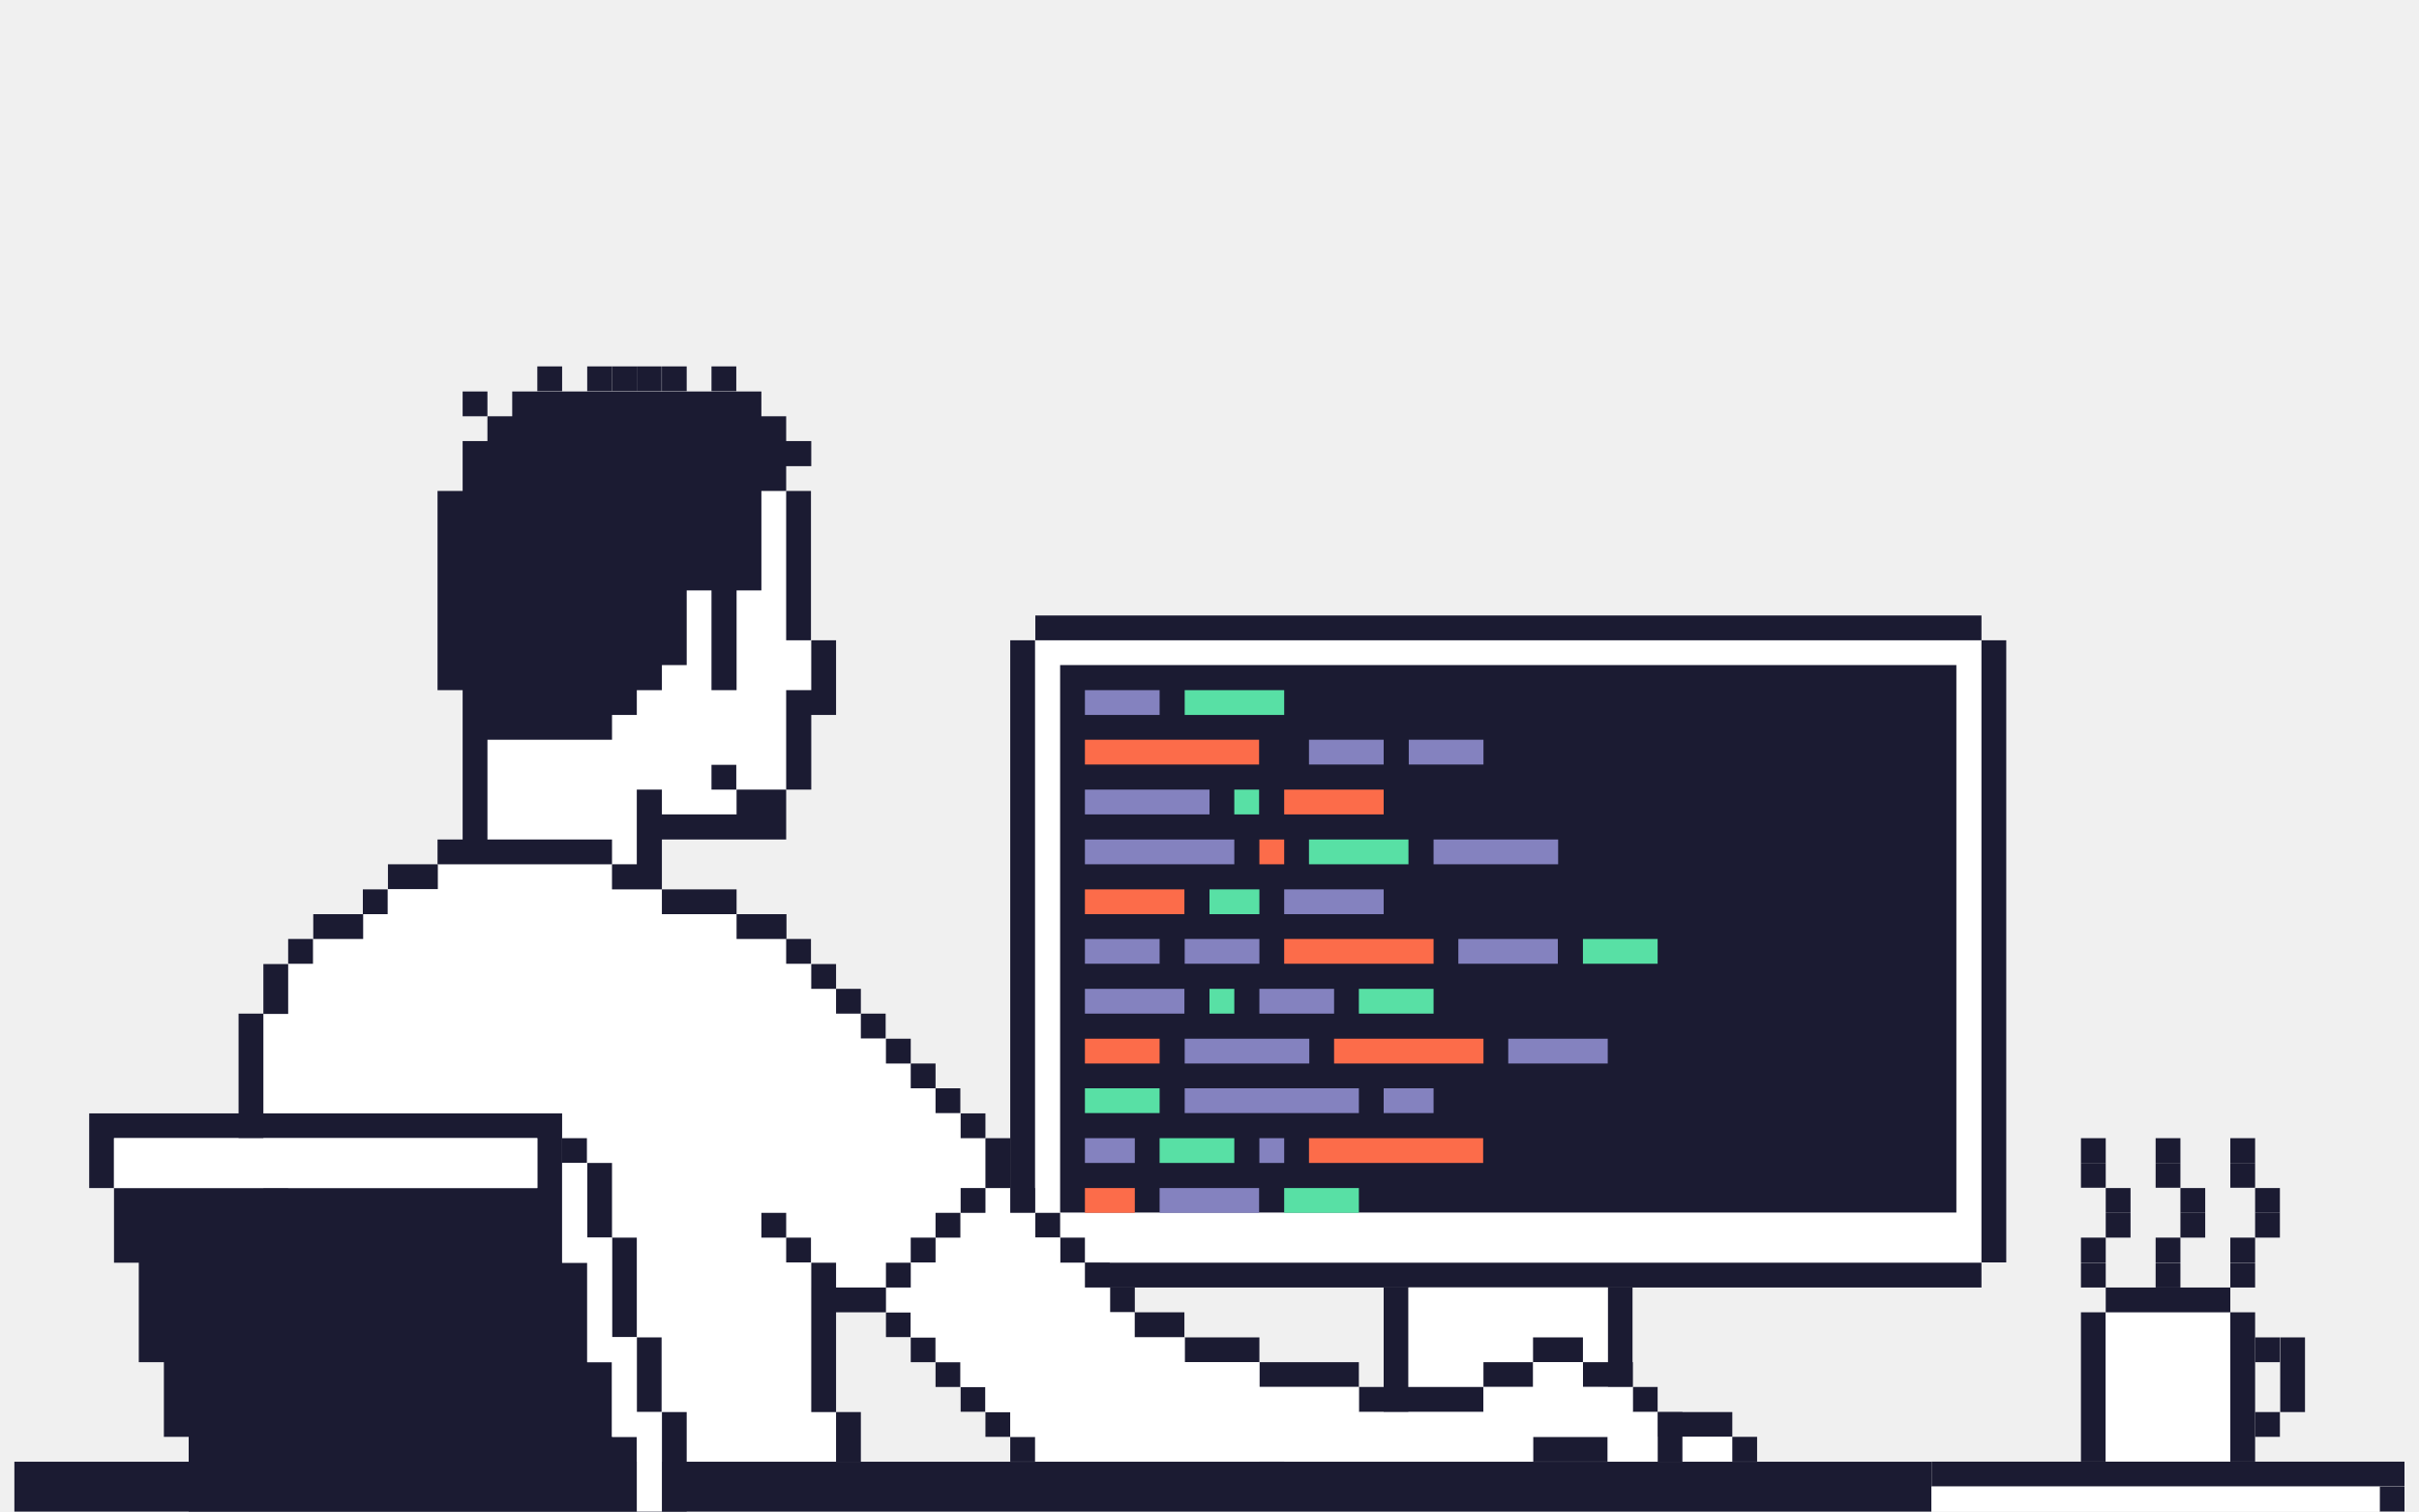
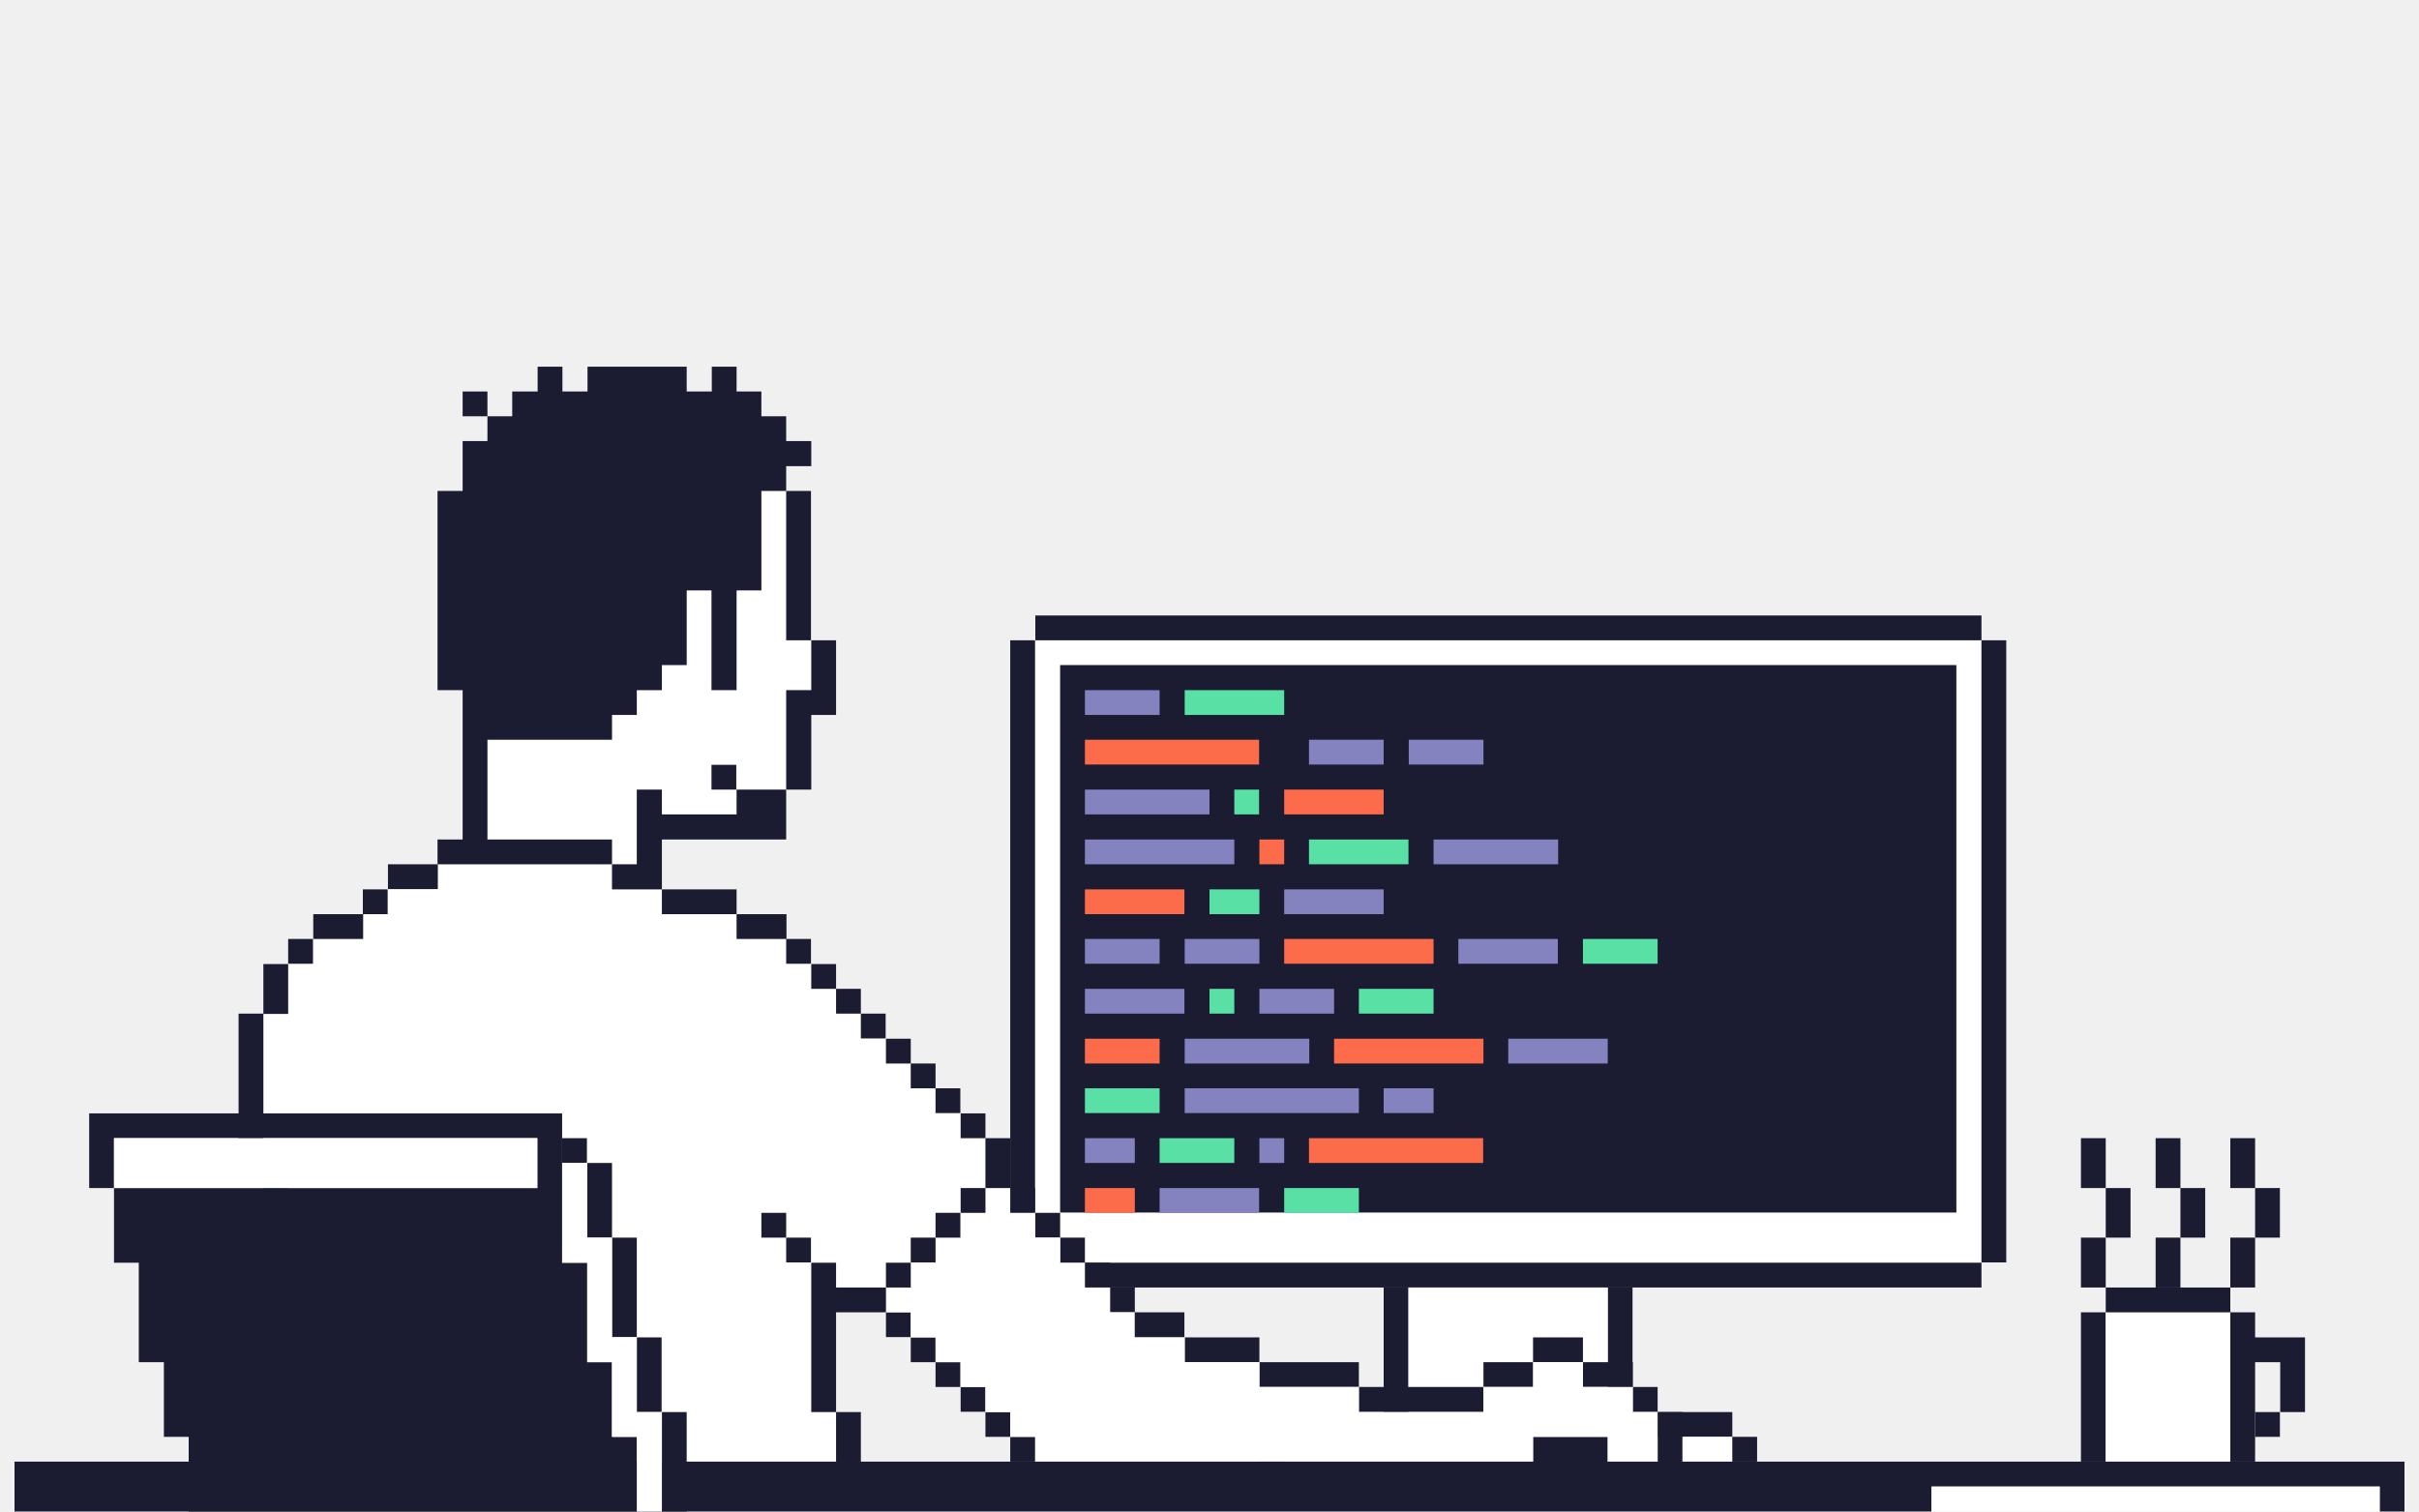
- <svg xmlns="http://www.w3.org/2000/svg" version="1.1" x="0px" y="0px" viewBox="0 0 800 500" style="enable-background:new 0 0 800 500;" xml:space="preserve">
+ <svg xmlns="http://www.w3.org/2000/svg" version="1.1" id="Layer_1" x="0px" y="0px" viewBox="0 0 800 500" style="enable-background:new 0 0 800 500;" xml:space="preserve">
  <style type="text/css">
	.st0{fill:#FFFFFF;}
	.st1{fill:#1B1B32;}
	.st2{fill:#8482BF;}
	.st3{fill:#58E0A5;}
	.st4{fill:#FC6C4A;}
</style>
  <g id="screen_1_">
    <g id="screen">
      <rect x="342.4" y="211.8" class="st0" width="312.9" height="205.8" />
      <rect x="334.1" y="211.8" class="st1" width="8.2" height="205.8" />
      <rect x="342.4" y="417.7" class="st1" width="312.9" height="8.2" />
      <rect x="655.3" y="211.8" class="st1" width="8.2" height="205.8" />
      <rect x="342.4" y="203.6" class="st1" width="312.9" height="8.2" />
      <rect x="350.6" y="220" class="st1" width="296.4" height="181.1" />
      <rect x="457.6" y="425.9" class="st1" width="8.2" height="41.2" />
      <rect x="531.7" y="425.9" class="st1" width="8.2" height="41.2" />
-       <rect x="465.9" y="425.9" transform="matrix(-1 -1.224647e-16 1.224647e-16 -1 997.6148 892.9586)" class="st0" width="65.9" height="41.2" />
+       <rect x="465.8" y="425.9" class="st0" width="65.9" height="41.2" />
      <rect x="424.7" y="467.1" class="st1" width="148.2" height="8.2" />
      <rect x="424.7" y="475.3" class="st0" width="148.2" height="8.2" />
      <rect x="572.9" y="475.3" class="st1" width="8.2" height="8.2" />
      <rect x="416.5" y="475.3" class="st1" width="8.2" height="8.2" />
    </g>
  </g>
  <g id="mug_1_">
    <g id="mug">
      <rect x="688.2" y="434.1" class="st1" width="8.2" height="49.4" />
-       <rect x="696.4" y="434.1" transform="matrix(-1 -1.224647e-16 1.224647e-16 -1 1434.014 917.6605)" class="st0" width="41.2" height="49.4" />
-       <rect x="737.6" y="434.1" class="st1" width="8.2" height="49.4" />
+       <rect x="696.4" y="434.2" class="st0" width="41.2" height="49.4" />
      <rect x="745.8" y="467.1" class="st1" width="8.2" height="8.2" />
-       <rect x="754.1" y="442.4" class="st1" width="8.2" height="24.7" />
-       <rect x="745.8" y="442.4" class="st1" width="8.2" height="8.2" />
+       <polygon class="st1" points="754.1,442.4 745.8,442.4 745.8,434.1 737.6,434.1 737.6,483.5 745.8,483.5 745.8,450.6 754.1,450.6     754.1,467.1 762.3,467.1 762.3,450.6 762.3,442.4   " />
      <rect x="696.4" y="425.9" class="st1" width="41.2" height="8.2" />
    </g>
  </g>
  <g id="smoke_1_">
    <g id="smoke">
-       <rect x="737.6" y="417.7" class="st1" width="8.2" height="8.2" />
-       <rect x="737.6" y="409.4" class="st1" width="8.2" height="8.2" />
-       <rect x="745.8" y="401.2" class="st1" width="8.2" height="8.2" />
-       <rect x="745.8" y="393" class="st1" width="8.2" height="8.2" />
-       <rect x="737.6" y="384.7" class="st1" width="8.2" height="8.2" />
-       <rect x="737.6" y="376.5" class="st1" width="8.2" height="8.2" />
-       <rect x="712.9" y="417.7" class="st1" width="8.2" height="8.2" />
-       <rect x="712.9" y="409.4" class="st1" width="8.2" height="8.2" />
-       <rect x="721.1" y="401.2" class="st1" width="8.2" height="8.2" />
-       <rect x="721.1" y="393" class="st1" width="8.2" height="8.2" />
-       <rect x="712.9" y="384.7" class="st1" width="8.2" height="8.2" />
-       <rect x="712.9" y="376.5" class="st1" width="8.2" height="8.2" />
-       <rect x="688.2" y="417.7" class="st1" width="8.2" height="8.2" />
-       <rect x="688.2" y="409.4" class="st1" width="8.2" height="8.2" />
-       <rect x="696.4" y="401.2" class="st1" width="8.2" height="8.2" />
-       <rect x="696.4" y="393" class="st1" width="8.2" height="8.2" />
-       <rect x="688.2" y="384.7" class="st1" width="8.2" height="8.2" />
-       <rect x="688.2" y="376.5" class="st1" width="8.2" height="8.2" />
+       <rect x="737.6" y="409.4" class="st1" width="8.2" height="16.5" />
+       <rect x="745.8" y="393" class="st1" width="8.2" height="16.4" />
+       <rect x="737.6" y="376.5" class="st1" width="8.2" height="16.5" />
+       <rect x="712.9" y="409.4" class="st1" width="8.2" height="16.5" />
+       <rect x="721.1" y="393" class="st1" width="8.2" height="16.4" />
+       <rect x="712.9" y="376.5" class="st1" width="8.2" height="16.5" />
+       <rect x="688.2" y="409.4" class="st1" width="8.2" height="16.5" />
+       <rect x="696.4" y="393" class="st1" width="8.2" height="16.4" />
+       <rect x="688.2" y="376.5" class="st1" width="8.2" height="16.5" />
    </g>
  </g>
  <g id="code_1_">
    <g id="code">
      <rect x="358.8" y="228.3" class="st2" width="24.7" height="8.2" />
      <rect x="391.8" y="228.3" class="st3" width="32.9" height="8.2" />
      <rect x="358.8" y="244.7" class="st4" width="57.6" height="8.2" />
      <rect x="432.9" y="244.7" class="st2" width="24.7" height="8.2" />
      <rect x="465.9" y="244.7" class="st2" width="24.7" height="8.2" />
      <rect x="358.8" y="261.2" class="st2" width="41.2" height="8.2" />
      <rect x="408.2" y="261.2" class="st3" width="8.2" height="8.2" />
      <rect x="424.7" y="261.2" class="st4" width="32.9" height="8.2" />
      <rect x="358.8" y="277.7" class="st2" width="49.4" height="8.2" />
      <rect x="416.5" y="277.7" class="st4" width="8.2" height="8.2" />
      <rect x="432.9" y="277.7" class="st3" width="32.9" height="8.2" />
      <rect x="474.1" y="277.7" class="st2" width="41.2" height="8.2" />
      <rect x="358.8" y="294.2" class="st4" width="32.9" height="8.2" />
      <rect x="400" y="294.2" class="st3" width="16.5" height="8.2" />
      <rect x="424.7" y="294.2" class="st2" width="32.9" height="8.2" />
      <rect x="358.8" y="310.6" class="st2" width="24.7" height="8.2" />
      <rect x="391.8" y="310.6" class="st2" width="24.7" height="8.2" />
      <rect x="424.7" y="310.6" class="st4" width="49.4" height="8.2" />
      <rect x="482.3" y="310.6" class="st2" width="32.9" height="8.2" />
      <rect x="523.5" y="310.6" class="st3" width="24.7" height="8.2" />
      <rect x="358.8" y="327.1" class="st2" width="32.9" height="8.2" />
      <rect x="400" y="327.1" class="st3" width="8.2" height="8.2" />
      <rect x="416.5" y="327.1" class="st2" width="24.7" height="8.2" />
      <rect x="449.4" y="327.1" class="st3" width="24.7" height="8.2" />
      <rect x="358.8" y="343.6" class="st4" width="24.7" height="8.2" />
      <rect x="391.8" y="343.6" class="st2" width="41.2" height="8.2" />
      <rect x="441.2" y="343.6" class="st4" width="49.4" height="8.2" />
      <rect x="498.8" y="343.6" class="st2" width="32.9" height="8.2" />
      <rect x="358.8" y="360" class="st3" width="24.7" height="8.2" />
      <rect x="391.8" y="360" class="st2" width="57.6" height="8.2" />
      <rect x="457.6" y="360" class="st2" width="16.5" height="8.2" />
      <rect x="358.8" y="376.5" class="st2" width="16.5" height="8.2" />
      <rect x="383.5" y="376.5" class="st3" width="24.7" height="8.2" />
      <rect x="416.5" y="376.5" class="st2" width="8.2" height="8.2" />
      <rect x="432.9" y="376.5" class="st4" width="57.6" height="8.2" />
      <rect x="358.8" y="393" class="st4" width="16.5" height="8.2" />
      <rect x="383.5" y="393" class="st2" width="32.9" height="8.2" />
      <rect x="424.7" y="393" class="st3" width="24.7" height="8.2" />
    </g>
  </g>
  <g id="arm_1_">
    <g id="arm">
      <rect x="293" y="434.1" class="st1" width="8.2" height="8.2" />
      <rect x="301.2" y="442.4" class="st1" width="8.2" height="8.2" />
      <rect x="309.4" y="450.6" class="st1" width="8.2" height="8.2" />
      <rect x="317.7" y="458.8" class="st1" width="8.2" height="8.2" />
      <rect x="325.9" y="467.1" class="st1" width="8.2" height="8.2" />
      <rect x="334.1" y="475.3" class="st1" width="8.2" height="8.2" />
      <rect x="334.1" y="393" class="st1" width="8.2" height="8.2" />
      <rect x="342.4" y="401.2" class="st1" width="8.2" height="8.2" />
      <rect x="350.6" y="409.4" class="st1" width="8.2" height="8.2" />
      <rect x="358.8" y="417.7" class="st1" width="8.2" height="8.2" />
      <rect x="367.1" y="425.9" class="st1" width="8.2" height="8.2" />
      <rect x="375.2" y="434.1" class="st1" width="16.5" height="8.3" />
      <rect x="391.8" y="442.4" class="st1" width="24.7" height="8.2" />
      <rect x="416.5" y="450.6" class="st1" width="32.9" height="8.2" />
      <rect x="449.4" y="458.8" class="st1" width="41.2" height="8.2" />
      <rect x="490.6" y="450.6" class="st1" width="16.5" height="8.2" />
      <rect x="507" y="442.4" class="st1" width="16.5" height="8.2" />
      <rect x="523.5" y="450.6" class="st1" width="16.5" height="8.2" />
      <rect x="540" y="458.8" class="st1" width="8.2" height="8.2" />
      <rect x="548.2" y="467.1" class="st1" width="8.2" height="16.5" />
-       <rect x="507" y="475.3" class="st1" width="24.7" height="8.2" />
+       <rect x="507" y="475.3" class="st1" width="24.7" height="16.5" />
      <polygon class="st0" points="548.2,483.5 531.7,483.5 531.7,475.3 507,475.3 507,483.5 342.4,483.5 342.4,475.3 334.1,475.3     334.1,467.1 325.9,467.1 325.9,458.8 317.7,458.8 317.7,450.6 309.4,450.6 309.4,442.4 301.2,442.4 301.2,434.1 293,434.1     293,425.9 301.2,425.9 301.2,417.7 309.4,417.7 309.4,409.4 317.7,409.4 317.7,401.2 325.9,401.2 325.9,393 334.1,393     334.1,401.2 342.4,401.2 342.4,409.4 350.6,409.4 350.6,417.7 358.8,417.7 358.8,425.9 367.1,425.9 367.1,434.1 375.2,434.1     375.2,442.4 391.8,442.4 391.8,450.6 416.5,450.6 416.5,458.8 449.4,458.8 449.4,467.1 490.6,467.1 490.6,458.8 507,458.8     507,450.6 523.5,450.6 523.5,458.8 540,458.8 540,467.1 548.2,467.1   " />
    </g>
  </g>
  <g id="body">
    <g id="person">
      <polygon class="st0" points="276.5,483.5 276.5,467.1 268.3,467.1 268.3,425.9 293,425.9 293,417.7 301.2,417.7 301.2,409.4     309.4,409.4 309.4,401.2 317.7,401.2 317.7,393 325.9,393 325.9,376.5 317.7,376.5 317.7,368.3 309.4,368.3 309.4,360 301.2,360     301.2,351.8 293,351.8 293,343.6 284.7,343.6 284.7,335.3 276.5,335.3 276.5,327.1 268.3,327.1 268.3,318.9 260,318.9 260,310.6     243.6,310.6 243.6,302.4 218.9,302.4 218.9,294.2 202.4,294.2 202.4,285.9 144.7,285.9 144.7,294.2 128.3,294.2 128.3,302.4     120,302.4 120,310.6 103.6,310.6 103.6,318.9 95.3,318.9 95.3,335.3 87.1,335.3 87.1,393 95.3,393 95.3,409.4 103.6,409.4     103.6,425.9 111.8,425.9 111.8,458.8 120.1,458.8 120.1,483.5   " />
      <polygon class="st0" points="210.6,285.9 210.6,261.2 218.9,261.2 218.9,269.4 243.6,269.4 243.6,261.2 260,261.2 260,228.3     268.3,228.3 268.3,211.8 260,211.8 260,162.4 251.8,162.4 251.8,195.3 243.6,195.3 227.1,195.3 227.1,220 218.9,220 218.9,228.3     210.6,228.3 210.6,236.5 202.4,236.5 202.4,244.7 161.2,244.7 161.2,277.7 202.4,277.7 202.4,285.9   " />
      <rect x="251.8" y="401.2" class="st1" width="8.2" height="8.2" />
      <rect x="260" y="409.4" class="st1" width="8.2" height="8.2" />
      <rect x="276.5" y="467.1" class="st1" width="8.2" height="16.5" />
      <polygon class="st1" points="293,425.9 276.5,425.9 276.5,417.7 268.3,417.7 268.3,467.1 276.5,467.1 276.5,434.1 293,434.1   " />
      <rect x="293" y="417.7" class="st1" width="8.2" height="8.2" />
      <rect x="301.2" y="409.4" class="st1" width="8.2" height="8.2" />
      <rect x="309.4" y="401.2" class="st1" width="8.2" height="8.2" />
      <rect x="317.7" y="393" class="st1" width="8.2" height="8.2" />
      <rect x="317.7" y="368.3" class="st1" width="8.2" height="8.2" />
      <rect x="309.4" y="360" class="st1" width="8.2" height="8.2" />
      <rect x="301.2" y="351.8" class="st1" width="8.2" height="8.2" />
      <rect x="293" y="343.6" class="st1" width="8.2" height="8.2" />
      <rect x="284.7" y="335.3" class="st1" width="8.2" height="8.2" />
      <rect x="276.5" y="327.1" class="st1" width="8.2" height="8.2" />
      <rect x="268.3" y="318.9" class="st1" width="8.2" height="8.2" />
      <rect x="260" y="310.6" class="st1" width="8.2" height="8.2" />
      <rect x="325.9" y="376.5" class="st1" width="8.2" height="16.5" />
      <rect x="243.6" y="302.4" class="st1" width="16.5" height="8.2" />
      <rect x="218.9" y="294.2" class="st1" width="24.7" height="8.2" />
      <polygon class="st1" points="202.4,294.2 218.9,294.2 218.9,277.7 260,277.7 260,261.2 243.6,261.2 243.6,269.4 218.9,269.4     218.9,261.2 210.6,261.2 210.6,285.9 202.4,285.9   " />
      <rect x="128.3" y="285.9" class="st1" width="16.5" height="8.2" />
      <rect x="260" y="162.4" class="st1" width="8.2" height="49.4" />
      <polygon class="st1" points="260,228.3 260,261.2 268.3,261.2 268.3,236.5 276.5,236.5 276.5,211.8 268.3,211.8 268.3,228.3   " />
      <rect x="120" y="294.2" class="st1" width="8.2" height="8.2" />
      <rect x="103.6" y="302.4" class="st1" width="16.5" height="8.2" />
      <rect x="95.3" y="310.6" class="st1" width="8.2" height="8.2" />
      <rect x="87.1" y="318.9" class="st1" width="8.2" height="16.5" />
      <rect x="87.1" y="393" class="st1" width="8.2" height="16.5" />
      <rect x="95.3" y="409.4" class="st1" width="8.2" height="16.5" />
      <rect x="103.6" y="425.9" class="st1" width="8.2" height="32.9" />
      <rect x="111.8" y="458.8" class="st1" width="8.2" height="24.7" />
      <rect x="78.9" y="335.3" class="st1" width="8.2" height="57.6" />
-       <polygon class="st1" points="260,145.9 260,137.7 251.8,137.7 251.8,129.5 169.4,129.5 169.4,137.7 161.2,137.7 161.2,145.9     153,145.9 153,162.4 144.7,162.4 144.7,203.6 144.7,228.3 153,228.3 153,277.7 144.7,277.7 144.7,285.9 202.4,285.9 202.4,277.7     161.2,277.7 161.2,244.7 202.4,244.7 202.4,236.5 210.6,236.5 210.6,228.3 218.9,228.3 218.9,220 227.1,220 227.1,195.3     235.3,195.3 235.3,228.3 243.6,228.3 243.6,195.3 251.8,195.3 251.8,162.4 260,162.4 260,154.2 268.3,154.2 268.3,145.9   " />
      <rect x="235.3" y="253" class="st1" width="8.2" height="8.2" />
-       <rect x="235.3" y="121.2" class="st1" width="8.2" height="8.2" />
-       <rect x="210.6" y="121.2" class="st1" width="8.2" height="8.2" />
-       <rect x="218.9" y="121.2" class="st1" width="8.2" height="8.2" />
-       <rect x="202.4" y="121.2" class="st1" width="8.2" height="8.2" />
-       <rect x="194.2" y="121.2" class="st1" width="8.2" height="8.2" />
-       <rect x="177.7" y="121.2" class="st1" width="8.2" height="8.2" />
      <rect x="153" y="129.5" class="st1" width="8.2" height="8.2" />
+       <polygon class="st1" points="260,145.9 260,137.7 251.8,137.7 251.8,129.5 243.6,129.5 243.6,121.3 235.4,121.3 235.4,129.5     227.1,129.5 227.1,121.3 194.3,121.3 194.3,129.5 186,129.5 186,121.3 177.8,121.3 177.8,129.5 169.4,129.5 169.4,137.7     161.2,137.7 161.2,145.9 153,145.9 153,162.4 144.7,162.4 144.7,203.6 144.7,228.3 153,228.3 153,277.7 144.7,277.7 144.7,285.9     202.4,285.9 202.4,277.7 161.2,277.7 161.2,244.7 202.4,244.7 202.4,236.5 210.6,236.5 210.6,228.3 218.9,228.3 218.9,220     227.1,220 227.1,195.3 235.3,195.3 235.3,228.3 243.6,228.3 243.6,195.3 251.8,195.3 251.8,162.4 260,162.4 260,154.2     268.3,154.2 268.3,145.9   " />
    </g>
  </g>
  <g id="chair_and_table_1_">
    <g id="chair_and_table">
      <g>
-         <rect x="638.8" y="483.5" class="st1" width="156.4" height="8.2" />
-         <rect x="4.8" y="483.5" transform="matrix(-1 -1.224647e-16 1.224647e-16 -1 643.5549 983.532)" class="st1" width="634" height="16.5" />
-         <rect x="787" y="491.8" class="st1" width="8.2" height="8.2" />
-         <rect x="638.8" y="491.8" transform="matrix(-1 -1.224647e-16 1.224647e-16 -1 1425.781 991.7661)" class="st0" width="148.2" height="8.2" />
+         <polygon class="st1" points="795.2,483.6 795.2,483.5 4.8,483.5 4.8,500 638.8,500 638.8,491.7 787,491.7 787,500 795.2,500      795.2,483.6    " />
+         <rect x="638.8" y="491.8" class="st0" width="148.2" height="8.2" />
      </g>
      <polygon class="st1" points="202.4,475.3 202.4,450.6 194.2,450.6 194.2,417.7 185.9,417.7 185.9,376.5 185.9,368.3 29.5,368.3     29.5,393 37.7,393 37.7,376.5 177.7,376.5 177.7,393 37.7,393 37.7,417.7 45.9,417.7 45.9,450.6 54.2,450.6 54.2,475.3     62.4,475.3 62.4,500 210.6,500 210.6,475.3   " />
      <rect x="185.9" y="376.5" class="st1" width="8.2" height="8.2" />
      <rect x="194.2" y="384.7" class="st1" width="8.2" height="24.7" />
      <rect x="202.4" y="409.4" class="st1" width="8.2" height="32.9" />
      <rect x="210.6" y="442.4" class="st1" width="8.2" height="24.7" />
      <rect x="218.9" y="467.1" class="st1" width="8.2" height="32.9" />
      <rect x="37.7" y="376.5" class="st0" width="140" height="16.5" />
      <polygon class="st0" points="185.9,384.7 185.9,417.7 194.2,417.7 194.2,450.6 202.4,450.6 202.4,475.3 210.6,475.3 210.6,500     218.9,500 218.9,467.1 210.6,467.1 210.6,442.4 202.4,442.4 202.4,409.4 194.2,409.4 194.2,384.7   " />
    </g>
  </g>
</svg>
